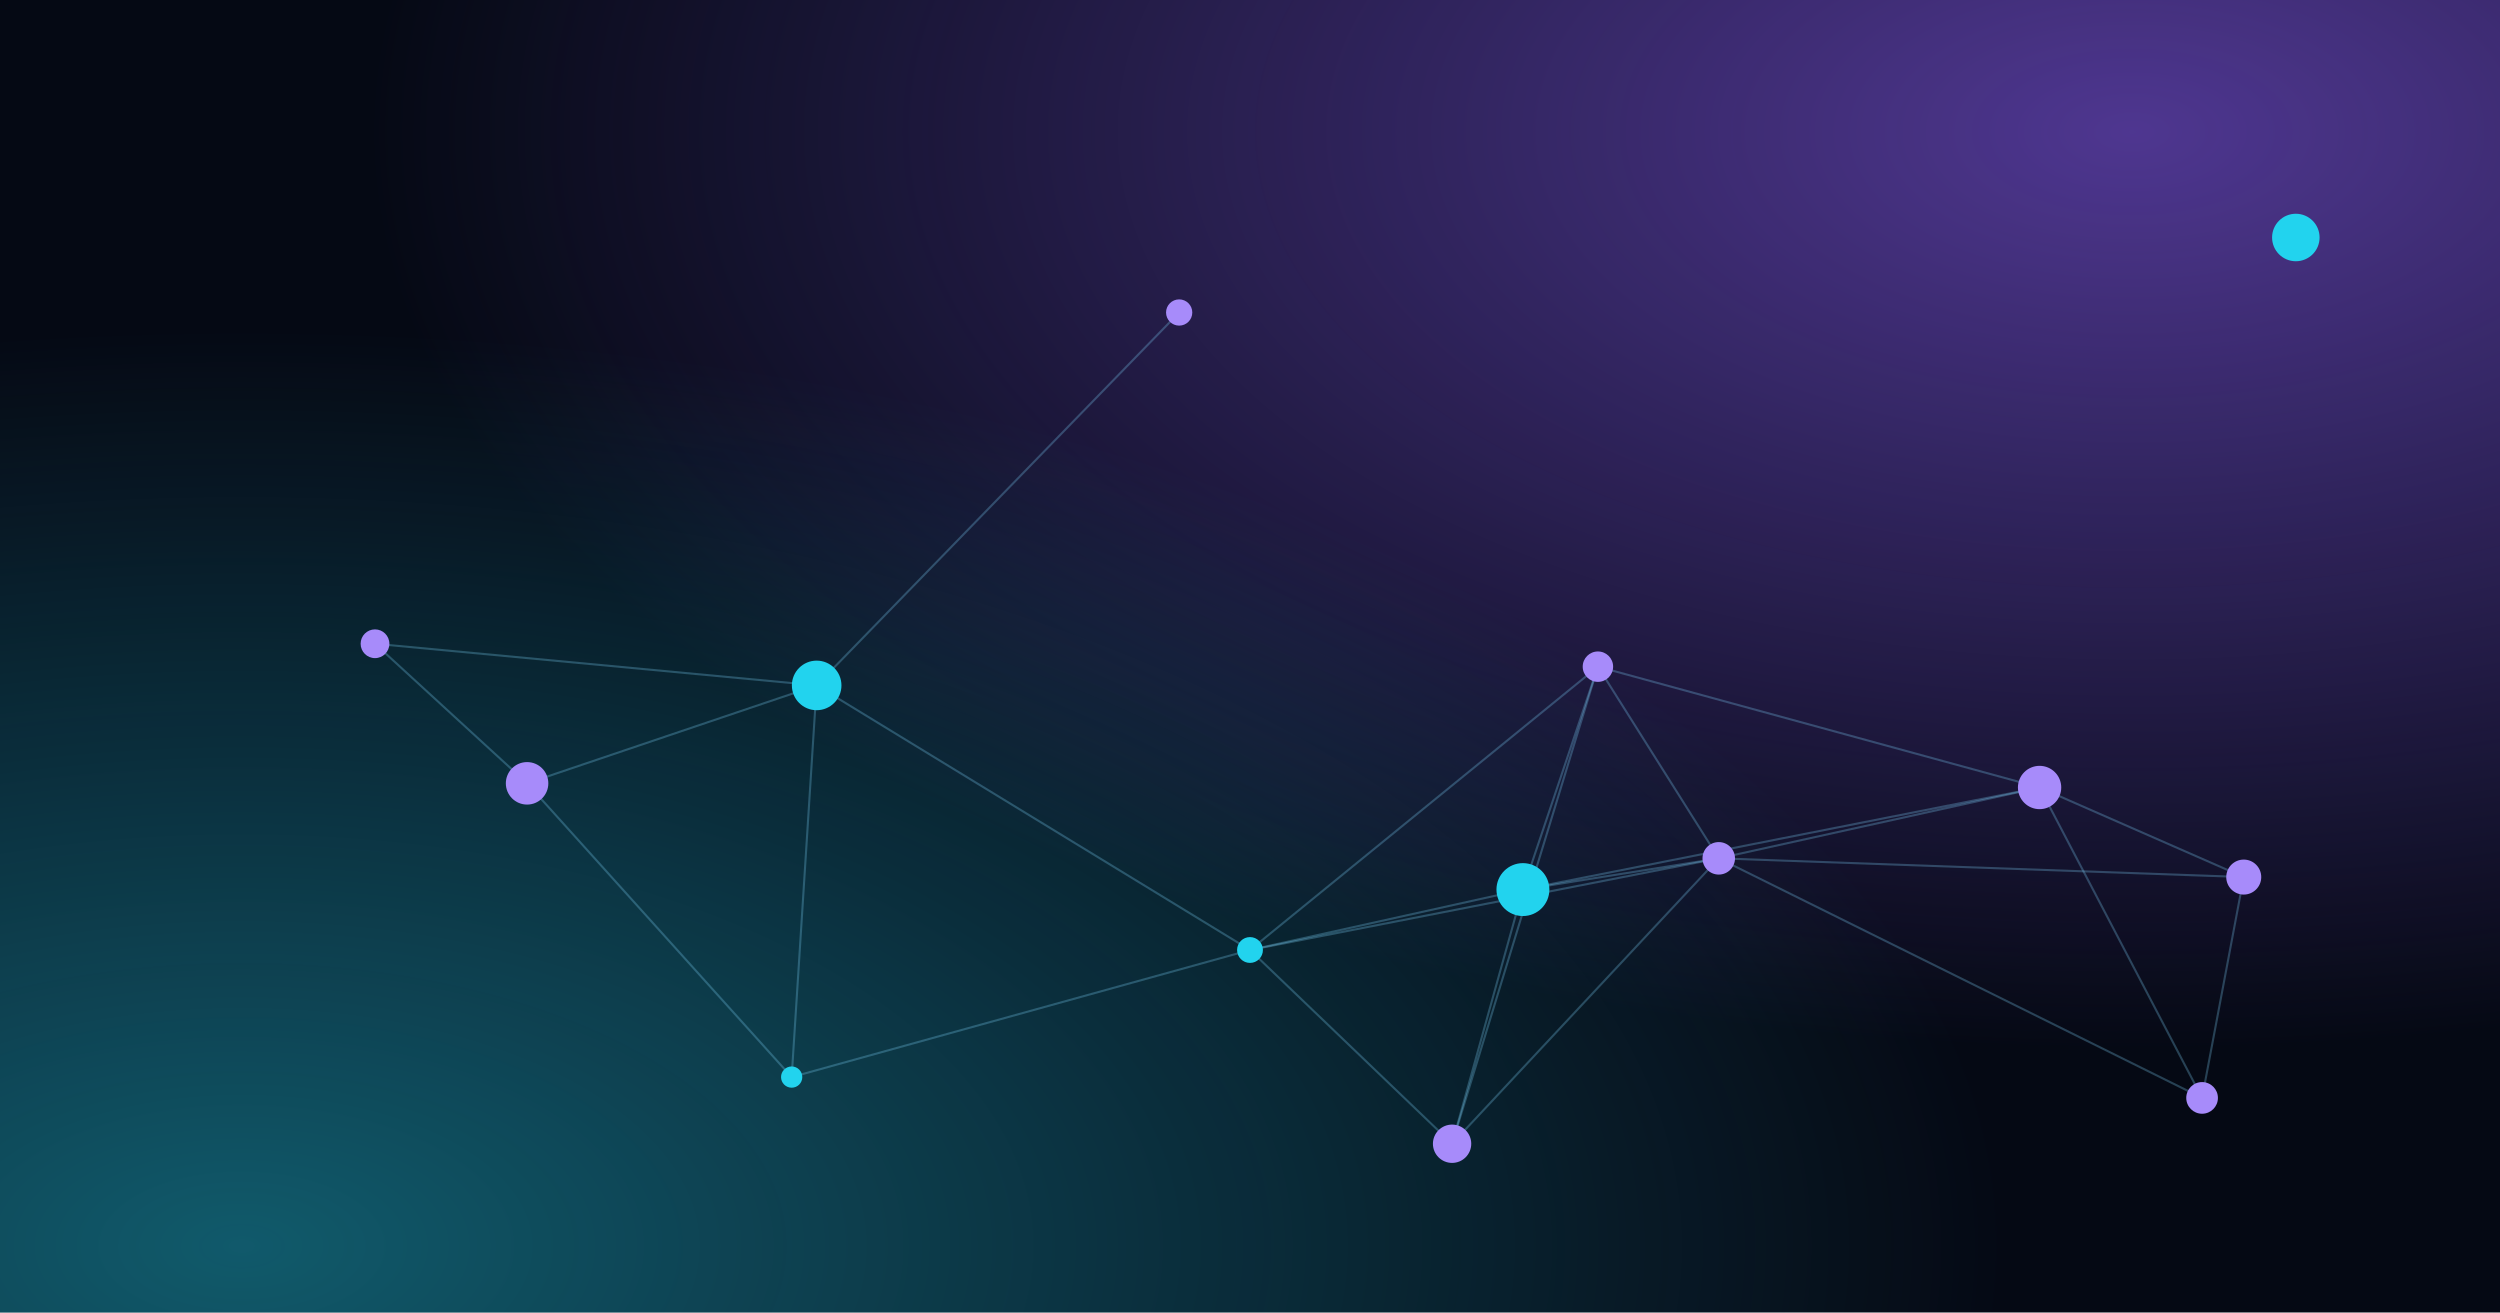
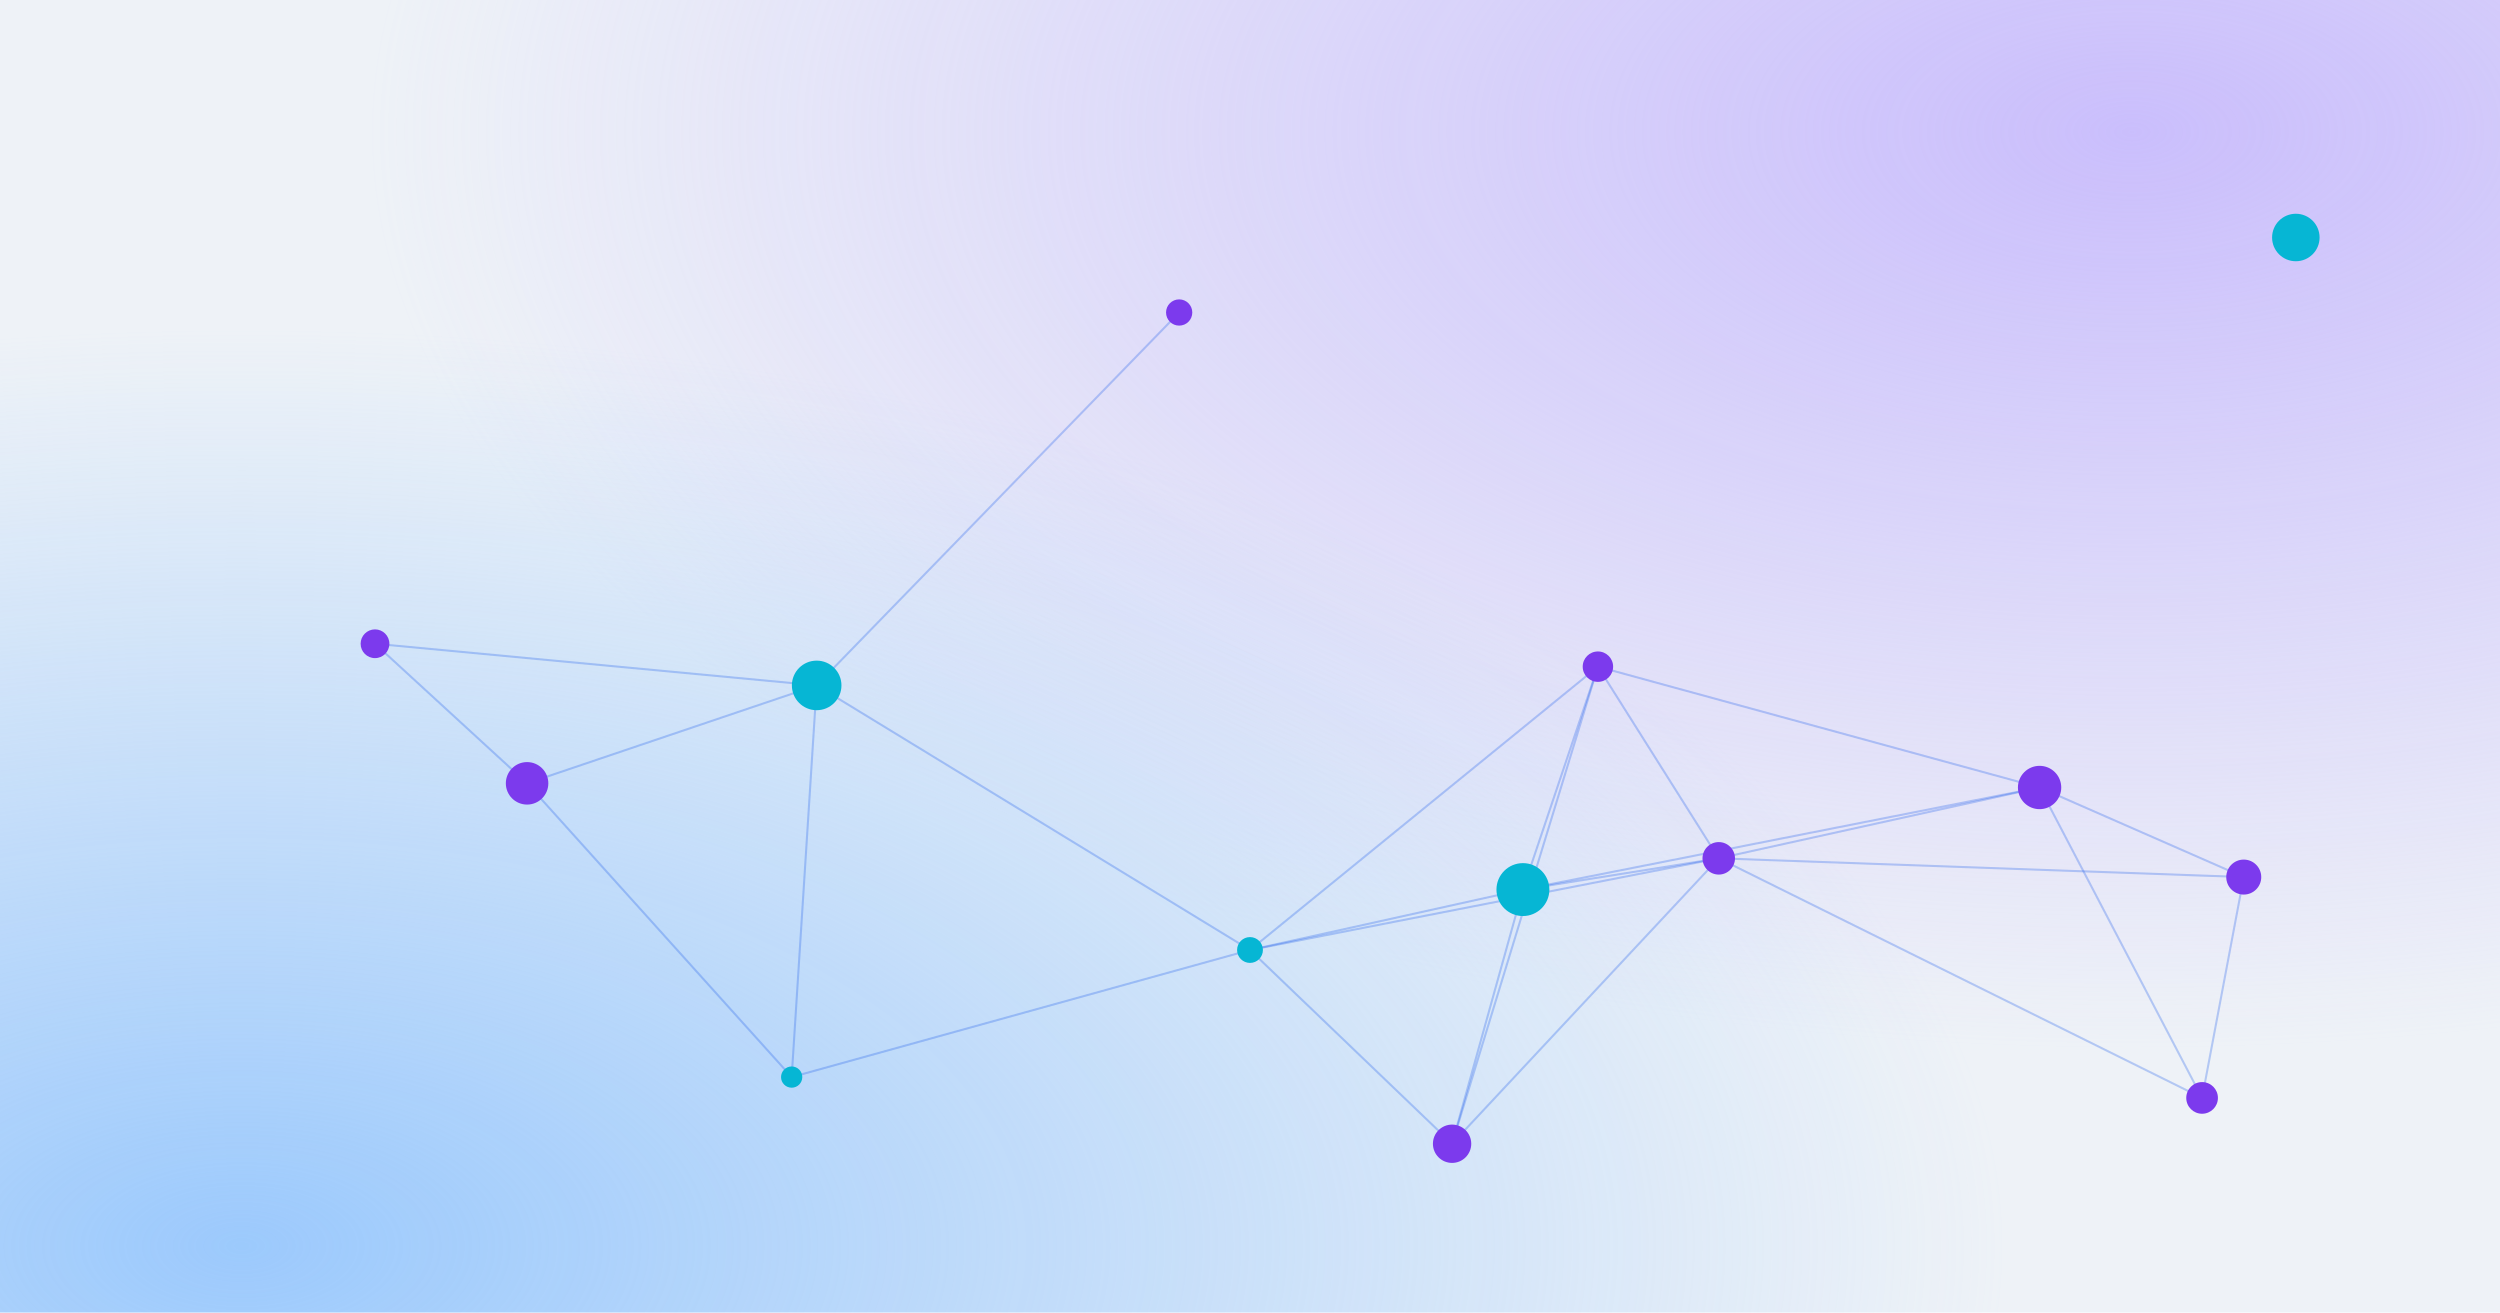
<svg xmlns="http://www.w3.org/2000/svg" viewBox="0 0 1200 630" width="1200" height="630">
  <defs>
    <radialGradient id="a" cx="85%" cy="10%" r="70%">
-       <stop offset="0" stop-color="#8b5cf6" stop-opacity=".55" />
-       <stop offset="1" stop-color="#8b5cf6" stop-opacity="0" />
+       <stop offset="0" stop-color="#c4b5fd" stop-opacity=".85" />
+       <stop offset="1" stop-color="#c4b5fd" stop-opacity="0" />
    </radialGradient>
    <radialGradient id="b" cx="10%" cy="95%" r="70%">
-       <stop offset="0" stop-color="#22d3ee" stop-opacity=".4" />
-       <stop offset="1" stop-color="#22d3ee" stop-opacity="0" />
+       <stop offset="0" stop-color="#93c5fd" stop-opacity=".9" />
+       <stop offset="1" stop-color="#93c5fd" stop-opacity="0" />
    </radialGradient>
  </defs>
-   <rect width="1200" height="630" fill="#050914" />
+   <rect width="1200" height="630" fill="#eef2f7" />
  <rect width="1200" height="630" fill="url(#a)" />
  <rect width="1200" height="630" fill="url(#b)" />
-   <line x1="566" y1="150" x2="392" y2="329" stroke="#7dd3fc" stroke-opacity=".28" />
-   <line x1="1057" y1="527" x2="979" y2="378" stroke="#7dd3fc" stroke-opacity=".28" />
-   <line x1="1057" y1="527" x2="1077" y2="421" stroke="#7dd3fc" stroke-opacity=".28" />
-   <line x1="1057" y1="527" x2="825" y2="412" stroke="#7dd3fc" stroke-opacity=".28" />
-   <line x1="767" y1="320" x2="979" y2="378" stroke="#7dd3fc" stroke-opacity=".28" />
-   <line x1="767" y1="320" x2="731" y2="427" stroke="#7dd3fc" stroke-opacity=".28" />
-   <line x1="767" y1="320" x2="697" y2="549" stroke="#7dd3fc" stroke-opacity=".28" />
-   <line x1="767" y1="320" x2="600" y2="456" stroke="#7dd3fc" stroke-opacity=".28" />
-   <line x1="767" y1="320" x2="825" y2="412" stroke="#7dd3fc" stroke-opacity=".28" />
-   <line x1="979" y1="378" x2="1077" y2="421" stroke="#7dd3fc" stroke-opacity=".28" />
-   <line x1="979" y1="378" x2="731" y2="427" stroke="#7dd3fc" stroke-opacity=".28" />
-   <line x1="979" y1="378" x2="825" y2="412" stroke="#7dd3fc" stroke-opacity=".28" />
-   <line x1="392" y1="329" x2="253" y2="376" stroke="#7dd3fc" stroke-opacity=".28" />
-   <line x1="392" y1="329" x2="380" y2="517" stroke="#7dd3fc" stroke-opacity=".28" />
-   <line x1="392" y1="329" x2="600" y2="456" stroke="#7dd3fc" stroke-opacity=".28" />
-   <line x1="392" y1="329" x2="180" y2="309" stroke="#7dd3fc" stroke-opacity=".28" />
-   <line x1="1077" y1="421" x2="825" y2="412" stroke="#7dd3fc" stroke-opacity=".28" />
-   <line x1="731" y1="427" x2="697" y2="549" stroke="#7dd3fc" stroke-opacity=".28" />
-   <line x1="731" y1="427" x2="600" y2="456" stroke="#7dd3fc" stroke-opacity=".28" />
-   <line x1="731" y1="427" x2="825" y2="412" stroke="#7dd3fc" stroke-opacity=".28" />
-   <line x1="253" y1="376" x2="380" y2="517" stroke="#7dd3fc" stroke-opacity=".28" />
-   <line x1="253" y1="376" x2="180" y2="309" stroke="#7dd3fc" stroke-opacity=".28" />
-   <line x1="697" y1="549" x2="600" y2="456" stroke="#7dd3fc" stroke-opacity=".28" />
-   <line x1="697" y1="549" x2="825" y2="412" stroke="#7dd3fc" stroke-opacity=".28" />
-   <line x1="380" y1="517" x2="600" y2="456" stroke="#7dd3fc" stroke-opacity=".28" />
-   <line x1="600" y1="456" x2="825" y2="412" stroke="#7dd3fc" stroke-opacity=".28" />
-   <circle cx="566" cy="150" r="6.3" fill="#a78bfa" />
-   <circle cx="1057" cy="527" r="7.6" fill="#a78bfa" />
-   <circle cx="767" cy="320" r="7.3" fill="#a78bfa" />
-   <circle cx="1102" cy="114" r="11.4" fill="#22d3ee" />
-   <circle cx="979" cy="378" r="10.4" fill="#a78bfa" />
-   <circle cx="392" cy="329" r="11.9" fill="#22d3ee" />
-   <circle cx="1077" cy="421" r="8.4" fill="#a78bfa" />
-   <circle cx="731" cy="427" r="12.7" fill="#22d3ee" />
-   <circle cx="253" cy="376" r="10.2" fill="#a78bfa" />
-   <circle cx="697" cy="549" r="9.2" fill="#a78bfa" />
-   <circle cx="380" cy="517" r="5.1" fill="#22d3ee" />
-   <circle cx="600" cy="456" r="6.2" fill="#22d3ee" />
-   <circle cx="825" cy="412" r="7.8" fill="#a78bfa" />
-   <circle cx="180" cy="309" r="6.9" fill="#a78bfa" />
+   <line x1="566" y1="150" x2="392" y2="329" stroke="#2563eb" stroke-opacity=".30" />
+   <line x1="1057" y1="527" x2="979" y2="378" stroke="#2563eb" stroke-opacity=".30" />
+   <line x1="1057" y1="527" x2="1077" y2="421" stroke="#2563eb" stroke-opacity=".30" />
+   <line x1="1057" y1="527" x2="825" y2="412" stroke="#2563eb" stroke-opacity=".30" />
+   <line x1="767" y1="320" x2="979" y2="378" stroke="#2563eb" stroke-opacity=".30" />
+   <line x1="767" y1="320" x2="731" y2="427" stroke="#2563eb" stroke-opacity=".30" />
+   <line x1="767" y1="320" x2="697" y2="549" stroke="#2563eb" stroke-opacity=".30" />
+   <line x1="767" y1="320" x2="600" y2="456" stroke="#2563eb" stroke-opacity=".30" />
+   <line x1="767" y1="320" x2="825" y2="412" stroke="#2563eb" stroke-opacity=".30" />
+   <line x1="979" y1="378" x2="1077" y2="421" stroke="#2563eb" stroke-opacity=".30" />
+   <line x1="979" y1="378" x2="731" y2="427" stroke="#2563eb" stroke-opacity=".30" />
+   <line x1="979" y1="378" x2="825" y2="412" stroke="#2563eb" stroke-opacity=".30" />
+   <line x1="392" y1="329" x2="253" y2="376" stroke="#2563eb" stroke-opacity=".30" />
+   <line x1="392" y1="329" x2="380" y2="517" stroke="#2563eb" stroke-opacity=".30" />
+   <line x1="392" y1="329" x2="600" y2="456" stroke="#2563eb" stroke-opacity=".30" />
+   <line x1="392" y1="329" x2="180" y2="309" stroke="#2563eb" stroke-opacity=".30" />
+   <line x1="1077" y1="421" x2="825" y2="412" stroke="#2563eb" stroke-opacity=".30" />
+   <line x1="731" y1="427" x2="697" y2="549" stroke="#2563eb" stroke-opacity=".30" />
+   <line x1="731" y1="427" x2="600" y2="456" stroke="#2563eb" stroke-opacity=".30" />
+   <line x1="731" y1="427" x2="825" y2="412" stroke="#2563eb" stroke-opacity=".30" />
+   <line x1="253" y1="376" x2="380" y2="517" stroke="#2563eb" stroke-opacity=".30" />
+   <line x1="253" y1="376" x2="180" y2="309" stroke="#2563eb" stroke-opacity=".30" />
+   <line x1="697" y1="549" x2="600" y2="456" stroke="#2563eb" stroke-opacity=".30" />
+   <line x1="697" y1="549" x2="825" y2="412" stroke="#2563eb" stroke-opacity=".30" />
+   <line x1="380" y1="517" x2="600" y2="456" stroke="#2563eb" stroke-opacity=".30" />
+   <line x1="600" y1="456" x2="825" y2="412" stroke="#2563eb" stroke-opacity=".30" />
+   <circle cx="566" cy="150" r="6.3" fill="#7c3aed" />
+   <circle cx="1057" cy="527" r="7.6" fill="#7c3aed" />
+   <circle cx="767" cy="320" r="7.3" fill="#7c3aed" />
+   <circle cx="1102" cy="114" r="11.4" fill="#06b6d4" />
+   <circle cx="979" cy="378" r="10.4" fill="#7c3aed" />
+   <circle cx="392" cy="329" r="11.9" fill="#06b6d4" />
+   <circle cx="1077" cy="421" r="8.4" fill="#7c3aed" />
+   <circle cx="731" cy="427" r="12.7" fill="#06b6d4" />
+   <circle cx="253" cy="376" r="10.2" fill="#7c3aed" />
+   <circle cx="697" cy="549" r="9.2" fill="#7c3aed" />
+   <circle cx="380" cy="517" r="5.1" fill="#06b6d4" />
+   <circle cx="600" cy="456" r="6.2" fill="#06b6d4" />
+   <circle cx="825" cy="412" r="7.8" fill="#7c3aed" />
+   <circle cx="180" cy="309" r="6.9" fill="#7c3aed" />
</svg>
